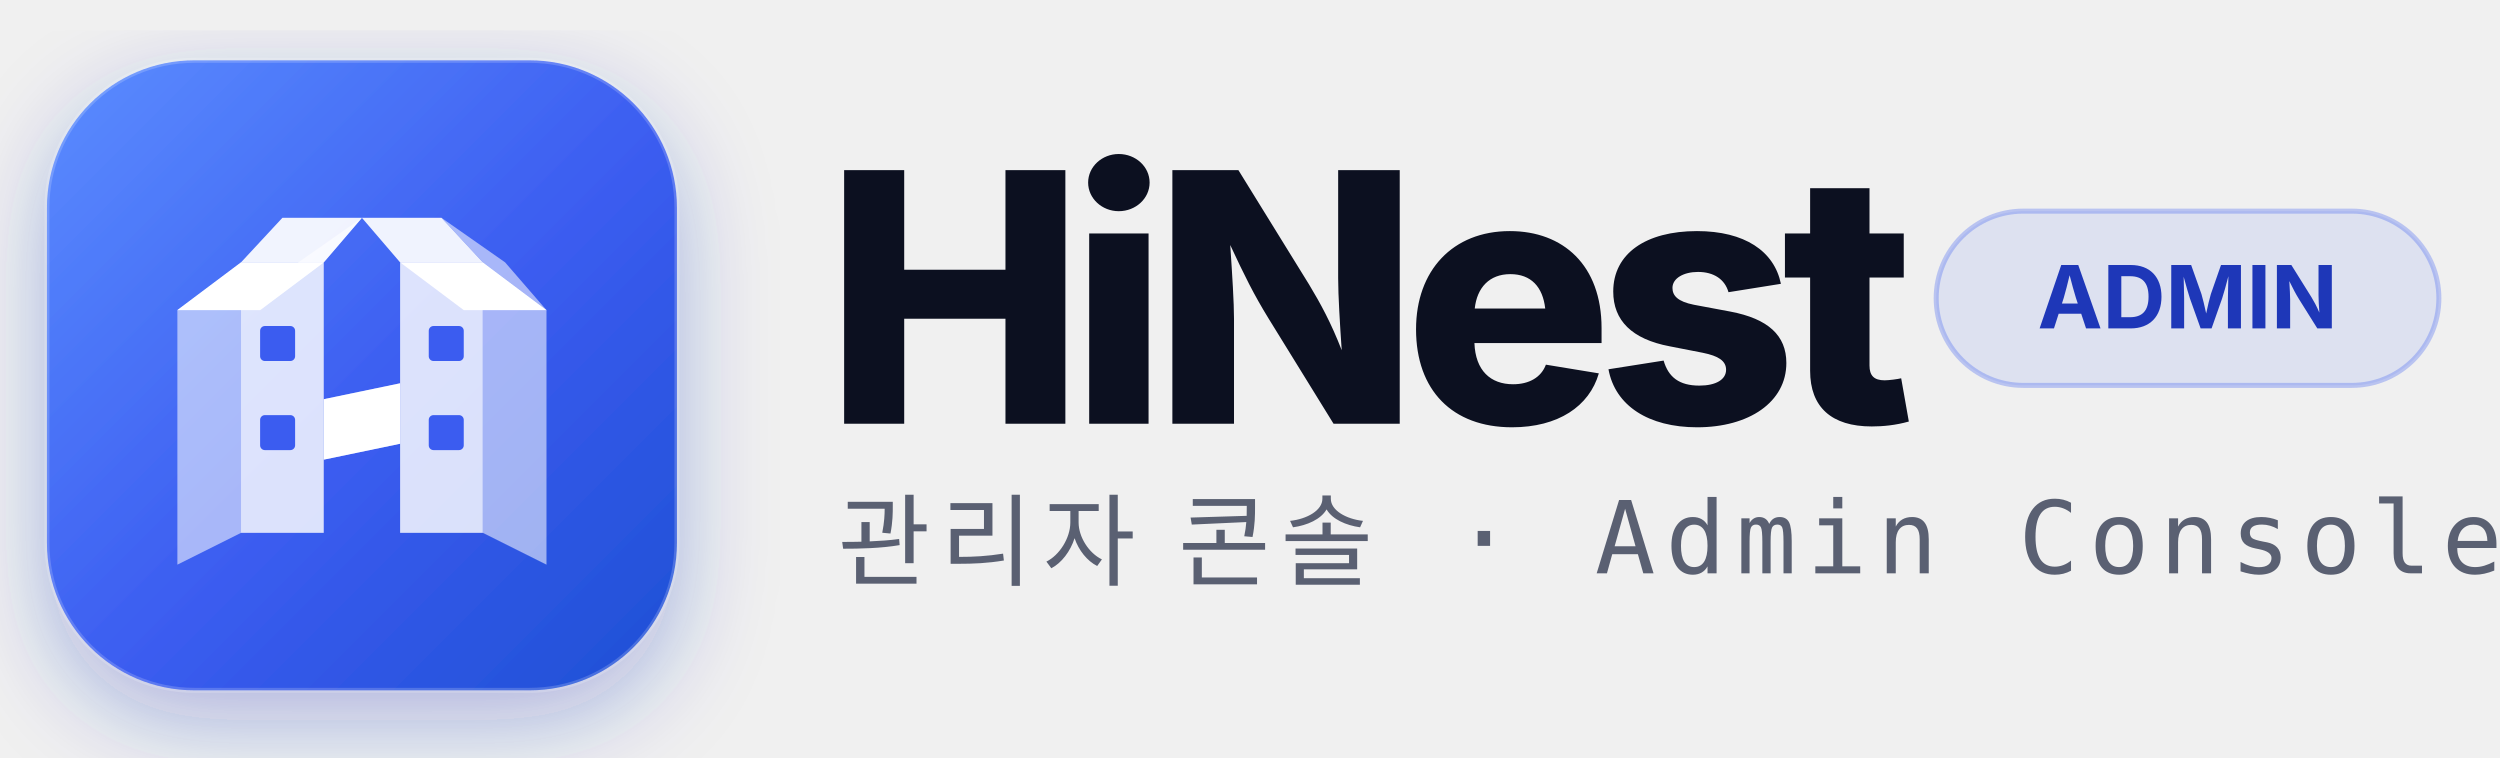
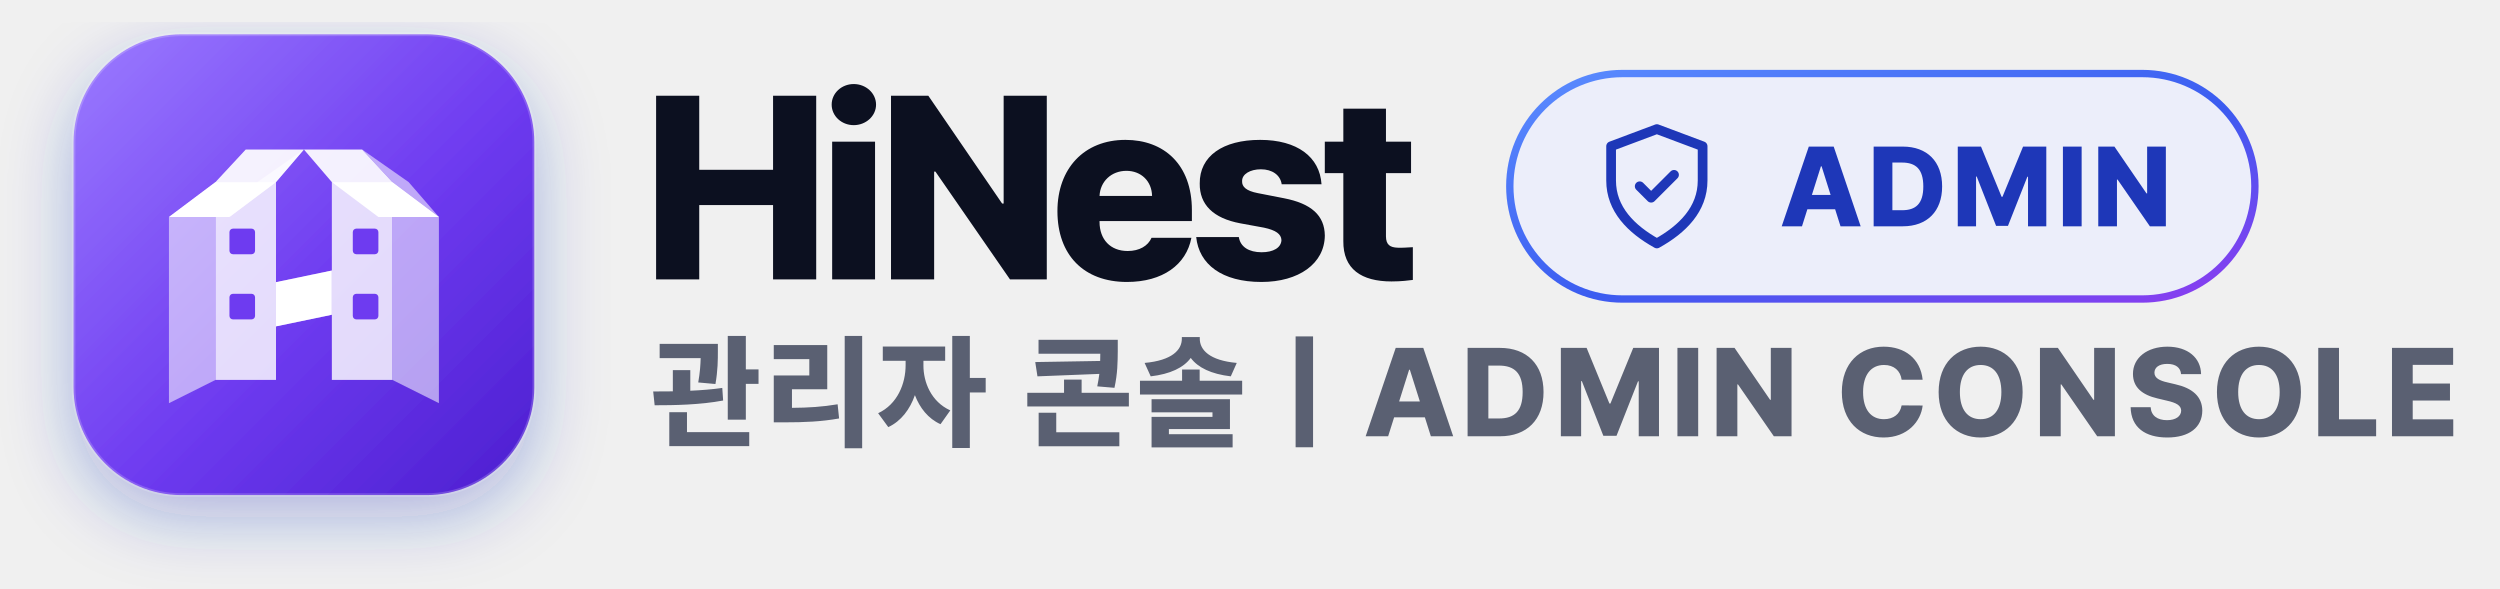
- <svg xmlns="http://www.w3.org/2000/svg" viewBox="116 118 746 226" width="746" height="226">
+ <svg xmlns="http://www.w3.org/2000/svg" viewBox="100 122 1020 240" width="1020" height="240">
  <defs>
    <linearGradient id="tile" x1="0%" y1="0%" x2="100%" y2="100%">
+       <stop offset="0%" stop-color="#9B7BFF" />
+       <stop offset="55%" stop-color="#6E3BF0" />
+       <stop offset="100%" stop-color="#4B1ECF" />
+     </linearGradient>
+     <linearGradient id="badgegrad" x1="0%" y1="0%" x2="100%" y2="100%">
      <stop offset="0%" stop-color="#5B8DFF" />
      <stop offset="55%" stop-color="#3B5CF0" />
-       <stop offset="100%" stop-color="#1E4FD4" />
+       <stop offset="100%" stop-color="#8F3BF0" />
    </linearGradient>
    <filter id="tshadow" x="-30%" y="-30%" width="160%" height="160%">
      <feDropShadow dx="0" dy="9" stdDeviation="14" flood-color="#1E37B8" flood-opacity="0.32" />
    </filter>
  </defs>
  <rect x="130" y="136" width="188" height="188" rx="44" fill="url(#tile)" filter="url(#tshadow)" />
  <rect x="130" y="136" width="188" height="188" rx="44" fill="none" stroke="#FFFFFF" stroke-opacity="0.18" stroke-width="1.5" />
  <g transform="translate(224,227.6263) scale(0.9494949)">
    <polygon points="-58,-18 -38,-33 -38,52 -58,62" fill="#FFFFFF" opacity="0.55" />
    <polygon points="-38,-33 -12,-33 -12,52 -38,52" fill="#FFFFFF" opacity="0.82" />
    <polygon points="-58,-18 -38,-33 -12,-33 -32,-18" fill="#FFFFFF" />
    <polygon points="-38,-33 -25,-47 0,-47 -12,-33" fill="#FFFFFF" opacity="0.92" />
    <polygon points="-32,-18 -12,-33 0,-47 -20,-33" fill="#FFFFFF" opacity="0.55" />
    <polygon points="-12,10 12,5 12,24 -12,29" fill="#FFFFFF" />
    <polygon points="-12,10 12,5 12,24 -12,29" fill="#FFFFFF" opacity="0.4" />
    <polygon points="38,-33 58,-18 58,62 38,52" fill="#FFFFFF" opacity="0.55" />
    <polygon points="12,-33 38,-33 38,52 12,52" fill="#FFFFFF" opacity="0.82" />
    <polygon points="38,-33 58,-18 32,-18 12,-33" fill="#FFFFFF" />
    <polygon points="12,-33 38,-33 25,-47 0,-47" fill="#FFFFFF" opacity="0.92" />
    <polygon points="38,-33 58,-18 45,-33 25,-47" fill="#FFFFFF" opacity="0.55" />
-     <rect x="-32" y="-13" width="11" height="11" fill="#3B5CF0" rx="1.5" />
-     <rect x="-32" y="15" width="11" height="11" fill="#3B5CF0" rx="1.5" />
-     <rect x="21" y="-13" width="11" height="11" fill="#3B5CF0" rx="1.5" />
-     <rect x="21" y="15" width="11" height="11" fill="#3B5CF0" rx="1.5" />
+     <rect x="-32" y="-13" width="11" height="11" fill="#6E3BF0" rx="1.5" />
+     <rect x="-32" y="15" width="11" height="11" fill="#6E3BF0" rx="1.5" />
+     <rect x="21" y="-13" width="11" height="11" fill="#6E3BF0" rx="1.5" />
+     <rect x="21" y="15" width="11" height="11" fill="#6E3BF0" rx="1.5" />
  </g>
-   <text x="362" y="244.44" class="wm" font-family="'Pretendard','Inter',sans-serif" font-weight="800" letter-spacing="-0.045em" font-size="104" fill="#0C1020">HiNest</text>
+   <path d="M367.69 236L385.29 236L385.29 205.67L415.41 205.67L415.41 236L433.01 236L433.01 161.05L415.41 161.05L415.41 191.28L385.29 191.28L385.29 161.05L367.69 161.05ZM439.52 236L457.02 236L457.02 179.79L439.52 179.79ZM448.32 173.06C453.29 173.06 457.43 169.34 457.43 164.68C457.43 160.02 453.29 156.29 448.32 156.29C443.36 156.29 439.32 160.02 439.32 164.68C439.32 169.34 443.36 173.06 448.32 173.06ZM527.09 161.05L509.49 161.05L509.49 205.05L508.87 205.05L478.75 161.05L463.53 161.05L463.53 236L481.13 236L481.13 192.01L481.65 192.01L512.08 236L527.09 236ZM559.79 237.04C574.39 237.04 584.02 230.00 586.09 219.02L569.83 219.02C568.39 222.34 564.87 224.41 560.10 224.41C553.07 224.41 548.61 219.75 548.61 212.50L548.61 212.19L586.29 212.19L586.29 207.74C586.29 189.11 574.91 179.07 559.17 179.07C542.30 179.07 531.43 190.76 531.43 208.15C531.43 226.06 542.20 237.04 559.79 237.04ZM548.61 201.94C548.87 196.09 553.38 191.70 559.59 191.70C565.59 191.70 569.94 195.94 570.04 201.94ZM622.93 197.18L639.18 197.18C638.46 186.00 629.24 179.07 614.13 179.07C598.91 179.07 589.39 185.69 589.49 196.87C589.39 205.46 594.98 211.05 606.06 213.12L615.68 214.88C620.55 215.92 622.72 217.47 622.83 219.96C622.72 223.06 619.51 224.92 614.75 224.92C609.58 224.92 606.06 222.75 605.44 218.71L588.05 218.71C589.18 229.89 598.60 237.04 614.65 237.04C629.87 237.04 640.42 229.58 640.53 218.09C640.42 209.91 635.04 205.05 623.86 202.88L613.20 200.80C608.33 199.87 606.68 198.11 606.78 195.94C606.68 193.04 610.09 191.07 614.44 191.07C619.10 191.07 622.41 193.46 622.93 197.18ZM675.71 179.79L665.47 179.79L665.47 166.33L648.08 166.33L648.08 179.79L640.52 179.79L640.52 192.63L648.08 192.63L648.08 220.37C647.97 231.76 655.43 236.83 667.74 236.83C671.88 236.83 674.78 236.41 676.44 236.21L676.44 222.85C674.47 222.96 671.68 223.16 670.23 223.06C667.23 222.96 665.47 221.92 665.47 218.40L665.47 192.63L675.71 192.63Z" fill="#0C1020" />
  <g>
-     <rect x="693.76" y="181" width="150" height="52" rx="26" fill="rgba(59,92,240,.10)" stroke="rgba(59,92,240,.30)" stroke-width="1.5" />
-     <text x="768.76" y="216" class="badge" font-family="'Pretendard','Inter',sans-serif" font-weight="700" font-size="26" fill="#1E37B8" text-anchor="middle">ADMIN</text>
+     <rect x="716" y="152" width="304" height="92" rx="46" fill="#ECEEFA" stroke="url(#badgegrad)" stroke-width="3" />
+     <g transform="translate(748,170) scale(2.333333)" fill="none" stroke="#1E37B8" stroke-width="1.7" stroke-linecap="round" stroke-linejoin="round">
+       <path d="M12 2l8 3v6c0 5-3.5 8.5-8 11-4.5-2.5-8-6-8-11V5l8-3z" />
+       <path d="M9 12l2 2 4-4" />
+     </g>
+     <path d="M835.21 214.33L837.41 207.37L848.73 207.37L850.93 214.33L859.15 214.33L848.15 181.81L837.99 181.81L826.94 214.33ZM839.25 201.53L842.94 189.85L843.21 189.85L846.89 201.53ZM876.36 214.33C886.28 214.33 892.39 208.22 892.39 198.07C892.39 187.92 886.28 181.81 876.36 181.81L864.45 181.81L864.45 214.33ZM872.09 207.77L872.09 188.32L876.00 188.32C881.66 188.32 884.71 191.02 884.71 198.07C884.71 205.12 881.66 207.77 876.09 207.77ZM898.77 181.81L898.77 214.33L906.23 214.33L906.23 194.03L906.50 194.03L914.40 214.15L919.25 214.15L927.16 194.12L927.43 194.12L927.43 214.33L934.89 214.33L934.89 181.81L925.41 181.81L917.01 202.29L916.65 202.29L908.25 181.81ZM949.31 181.81L941.67 181.81L941.67 214.33L949.31 214.33ZM983.67 181.81L976.03 181.81L976.03 200.90L975.76 200.90L962.69 181.81L956.09 181.81L956.09 214.33L963.72 214.33L963.72 195.24L963.95 195.24L977.15 214.33L983.67 214.33Z" fill="#1E37B8" />
  </g>
-   <text x="366" y="290.44" class="mono" font-family="'JetBrains Mono',monospace" font-weight="500" font-size="30" letter-spacing="0.1em" fill="#5A6072">관리자 콘솔 · Admin Console</text>
+   <path d="M392.89 262.30L369.14 262.30L369.14 268.13L385.87 268.13C385.80 270.79 385.60 273.98 384.88 278.04L391.90 278.68C392.89 273.11 392.89 268.57 392.89 265.34ZM381.64 273.01L374.52 273.01L374.52 281.67C371.63 281.72 368.91 281.72 366.50 281.72L367.10 287.35C374.96 287.35 385.57 287.20 395.04 285.41L394.69 280.28C390.53 280.88 386.05 281.22 381.64 281.42ZM404.30 259.06L396.93 259.06L396.93 293.23L404.30 293.23L404.30 278.63L409.48 278.63L409.48 272.71L404.30 272.71ZM405.69 298.31L380.29 298.31L380.29 290.19L373.07 290.19L373.07 304.03L405.69 304.03ZM451.76 259.06L444.64 259.06L444.64 304.88L451.76 304.88ZM437.52 262.80L415.70 262.80L415.70 268.52L430.20 268.52L430.20 275.20L415.70 275.20L415.70 294.32L419.89 294.32C428.40 294.32 435.13 294.02 442.35 292.73L441.75 286.95C435.50 288.00 429.87 288.35 423.12 288.40L423.12 280.83L437.52 280.83ZM476.76 271.01L476.76 269.22L485.63 269.22L485.63 263.39L460.18 263.39L460.18 269.22L469.49 269.22L469.49 271.01C469.49 278.48 466.20 286.90 458.28 290.59L462.42 296.26C467.67 293.82 471.26 288.99 473.28 283.22C475.27 288.42 478.70 292.83 483.73 295.07L487.72 289.44C479.90 285.91 476.71 277.89 476.76 271.01ZM495.69 259.06L488.52 259.06L488.52 304.78L495.69 304.78L495.69 282.12L502.16 282.12L502.16 276.19L495.69 276.19ZM556.05 260.65L523.72 260.65L523.72 266.33L548.92 266.33L548.87 269.27L522.38 269.72L523.28 275.55L548.53 274.55C548.33 276.14 548.05 277.81 547.68 279.63L554.70 280.23C556.00 274.20 556.00 269.77 556.05 265.14ZM560.58 282.27L541.30 282.27L541.30 276.89L534.13 276.89L534.13 282.27L519.14 282.27L519.14 287.85L560.58 287.85ZM556.69 298.36L530.95 298.36L530.95 290.39L523.77 290.39L523.77 304.08L556.69 304.08ZM589.46 272.76L582.29 272.76L582.29 277.34L565.11 277.34L565.11 282.97L606.80 282.97L606.80 277.34L589.46 277.34ZM589.51 260.21L589.51 259.51L582.19 259.51L582.19 260.21C582.19 264.74 578.21 269.07 567.00 270.07L569.49 275.55C577.49 274.62 582.94 271.98 585.83 268.03C588.72 271.98 594.20 274.62 602.16 275.55L604.60 270.07C593.45 269.07 589.51 264.74 589.51 260.21ZM601.82 284.86L569.84 284.86L569.84 290.24L594.69 290.24L594.69 292.08L569.84 292.08L569.84 304.53L602.91 304.53L602.91 299.15L576.91 299.15L576.91 297.06L601.82 297.06ZM635.73 259.26L628.61 259.26L628.61 304.48L635.73 304.48ZM666.36 300L668.80 292.28L681.35 292.28L683.79 300L692.90 300L680.70 263.94L669.45 263.94L657.19 300ZM670.84 285.81L674.92 272.86L675.22 272.86L679.31 285.81ZM711.98 300C722.98 300 729.76 293.23 729.76 281.97C729.76 270.71 722.98 263.94 711.98 263.94L698.78 263.94L698.78 300ZM707.25 292.73L707.25 271.16L711.58 271.16C717.85 271.16 721.24 274.15 721.24 281.97C721.24 289.79 717.85 292.73 711.68 292.73ZM736.83 263.94L736.83 300L745.10 300L745.10 277.49L745.39 277.49L754.16 299.80L759.54 299.80L768.30 277.59L768.60 277.59L768.60 300L776.87 300L776.87 263.94L766.36 263.94L757.05 286.65L756.65 286.65L747.34 263.94ZM792.86 263.94L784.39 263.94L784.39 300L792.86 300ZM830.95 263.94L822.49 263.94L822.49 285.11L822.19 285.11L807.70 263.94L800.37 263.94L800.37 300L808.84 300L808.84 278.83L809.09 278.83L823.73 300L830.95 300ZM875.87 276.94L884.44 276.94C883.54 268.32 877.17 263.44 868.50 263.44C858.89 263.44 851.47 270.07 851.47 281.97C851.47 293.82 858.74 300.50 868.50 300.50C878.27 300.50 883.74 293.87 884.44 287.45L875.87 287.40C875.23 290.94 872.54 293.03 868.65 293.03C863.47 293.03 860.14 289.24 860.14 281.97C860.14 274.95 863.37 270.91 868.70 270.91C872.74 270.91 875.38 273.25 875.87 276.94ZM925.23 281.97C925.23 270.07 917.76 263.44 908.10 263.44C898.38 263.44 890.96 270.07 890.96 281.97C890.96 293.82 898.38 300.50 908.10 300.50C917.76 300.50 925.23 293.87 925.23 281.97ZM916.56 281.97C916.56 289.14 913.38 293.03 908.10 293.03C902.82 293.03 899.63 289.14 899.63 281.97C899.63 274.80 902.82 270.91 908.10 270.91C913.38 270.91 916.56 274.80 916.56 281.97ZM962.88 263.94L954.41 263.94L954.41 285.11L954.11 285.11L939.62 263.94L932.30 263.94L932.30 300L940.77 300L940.77 278.83L941.02 278.83L955.66 300L962.88 300ZM989.87 274.65L998.04 274.65C997.94 267.98 992.61 263.44 984.29 263.44C976.13 263.44 970.20 267.93 970.25 274.60C970.25 280.03 974.03 283.12 980.26 284.56L984.04 285.46C988.03 286.35 989.87 287.45 989.92 289.54C989.87 291.83 987.73 293.43 984.14 293.43C980.26 293.43 977.67 291.63 977.47 288.15L969.30 288.15C969.45 296.41 975.28 300.50 984.24 300.50C993.21 300.50 998.49 296.36 998.54 289.54C998.49 283.76 994.45 280.33 987.53 278.78L984.39 278.04C981.16 277.34 978.96 276.24 979.01 274.00C979.06 271.96 980.81 270.47 984.24 270.47C987.73 270.47 989.67 272.01 989.87 274.65ZM1038.78 281.97C1038.78 270.07 1031.31 263.44 1021.64 263.44C1011.93 263.44 1004.51 270.07 1004.51 281.97C1004.51 293.82 1011.93 300.50 1021.64 300.50C1031.31 300.50 1038.78 293.87 1038.78 281.97ZM1030.11 281.97C1030.11 289.14 1026.92 293.03 1021.64 293.03C1016.37 293.03 1013.18 289.14 1013.18 281.97C1013.18 274.80 1016.37 270.91 1021.64 270.91C1026.92 270.91 1030.11 274.80 1030.11 281.97ZM1045.85 300L1069.46 300L1069.46 293.08L1054.31 293.08L1054.31 263.94L1045.85 263.94ZM1075.93 300L1100.93 300L1100.93 293.08L1084.39 293.08L1084.39 285.41L1099.59 285.41L1099.59 278.48L1084.39 278.48L1084.39 270.86L1100.88 270.86L1100.88 263.94L1075.93 263.94Z" fill="#5A6072" />
</svg>
